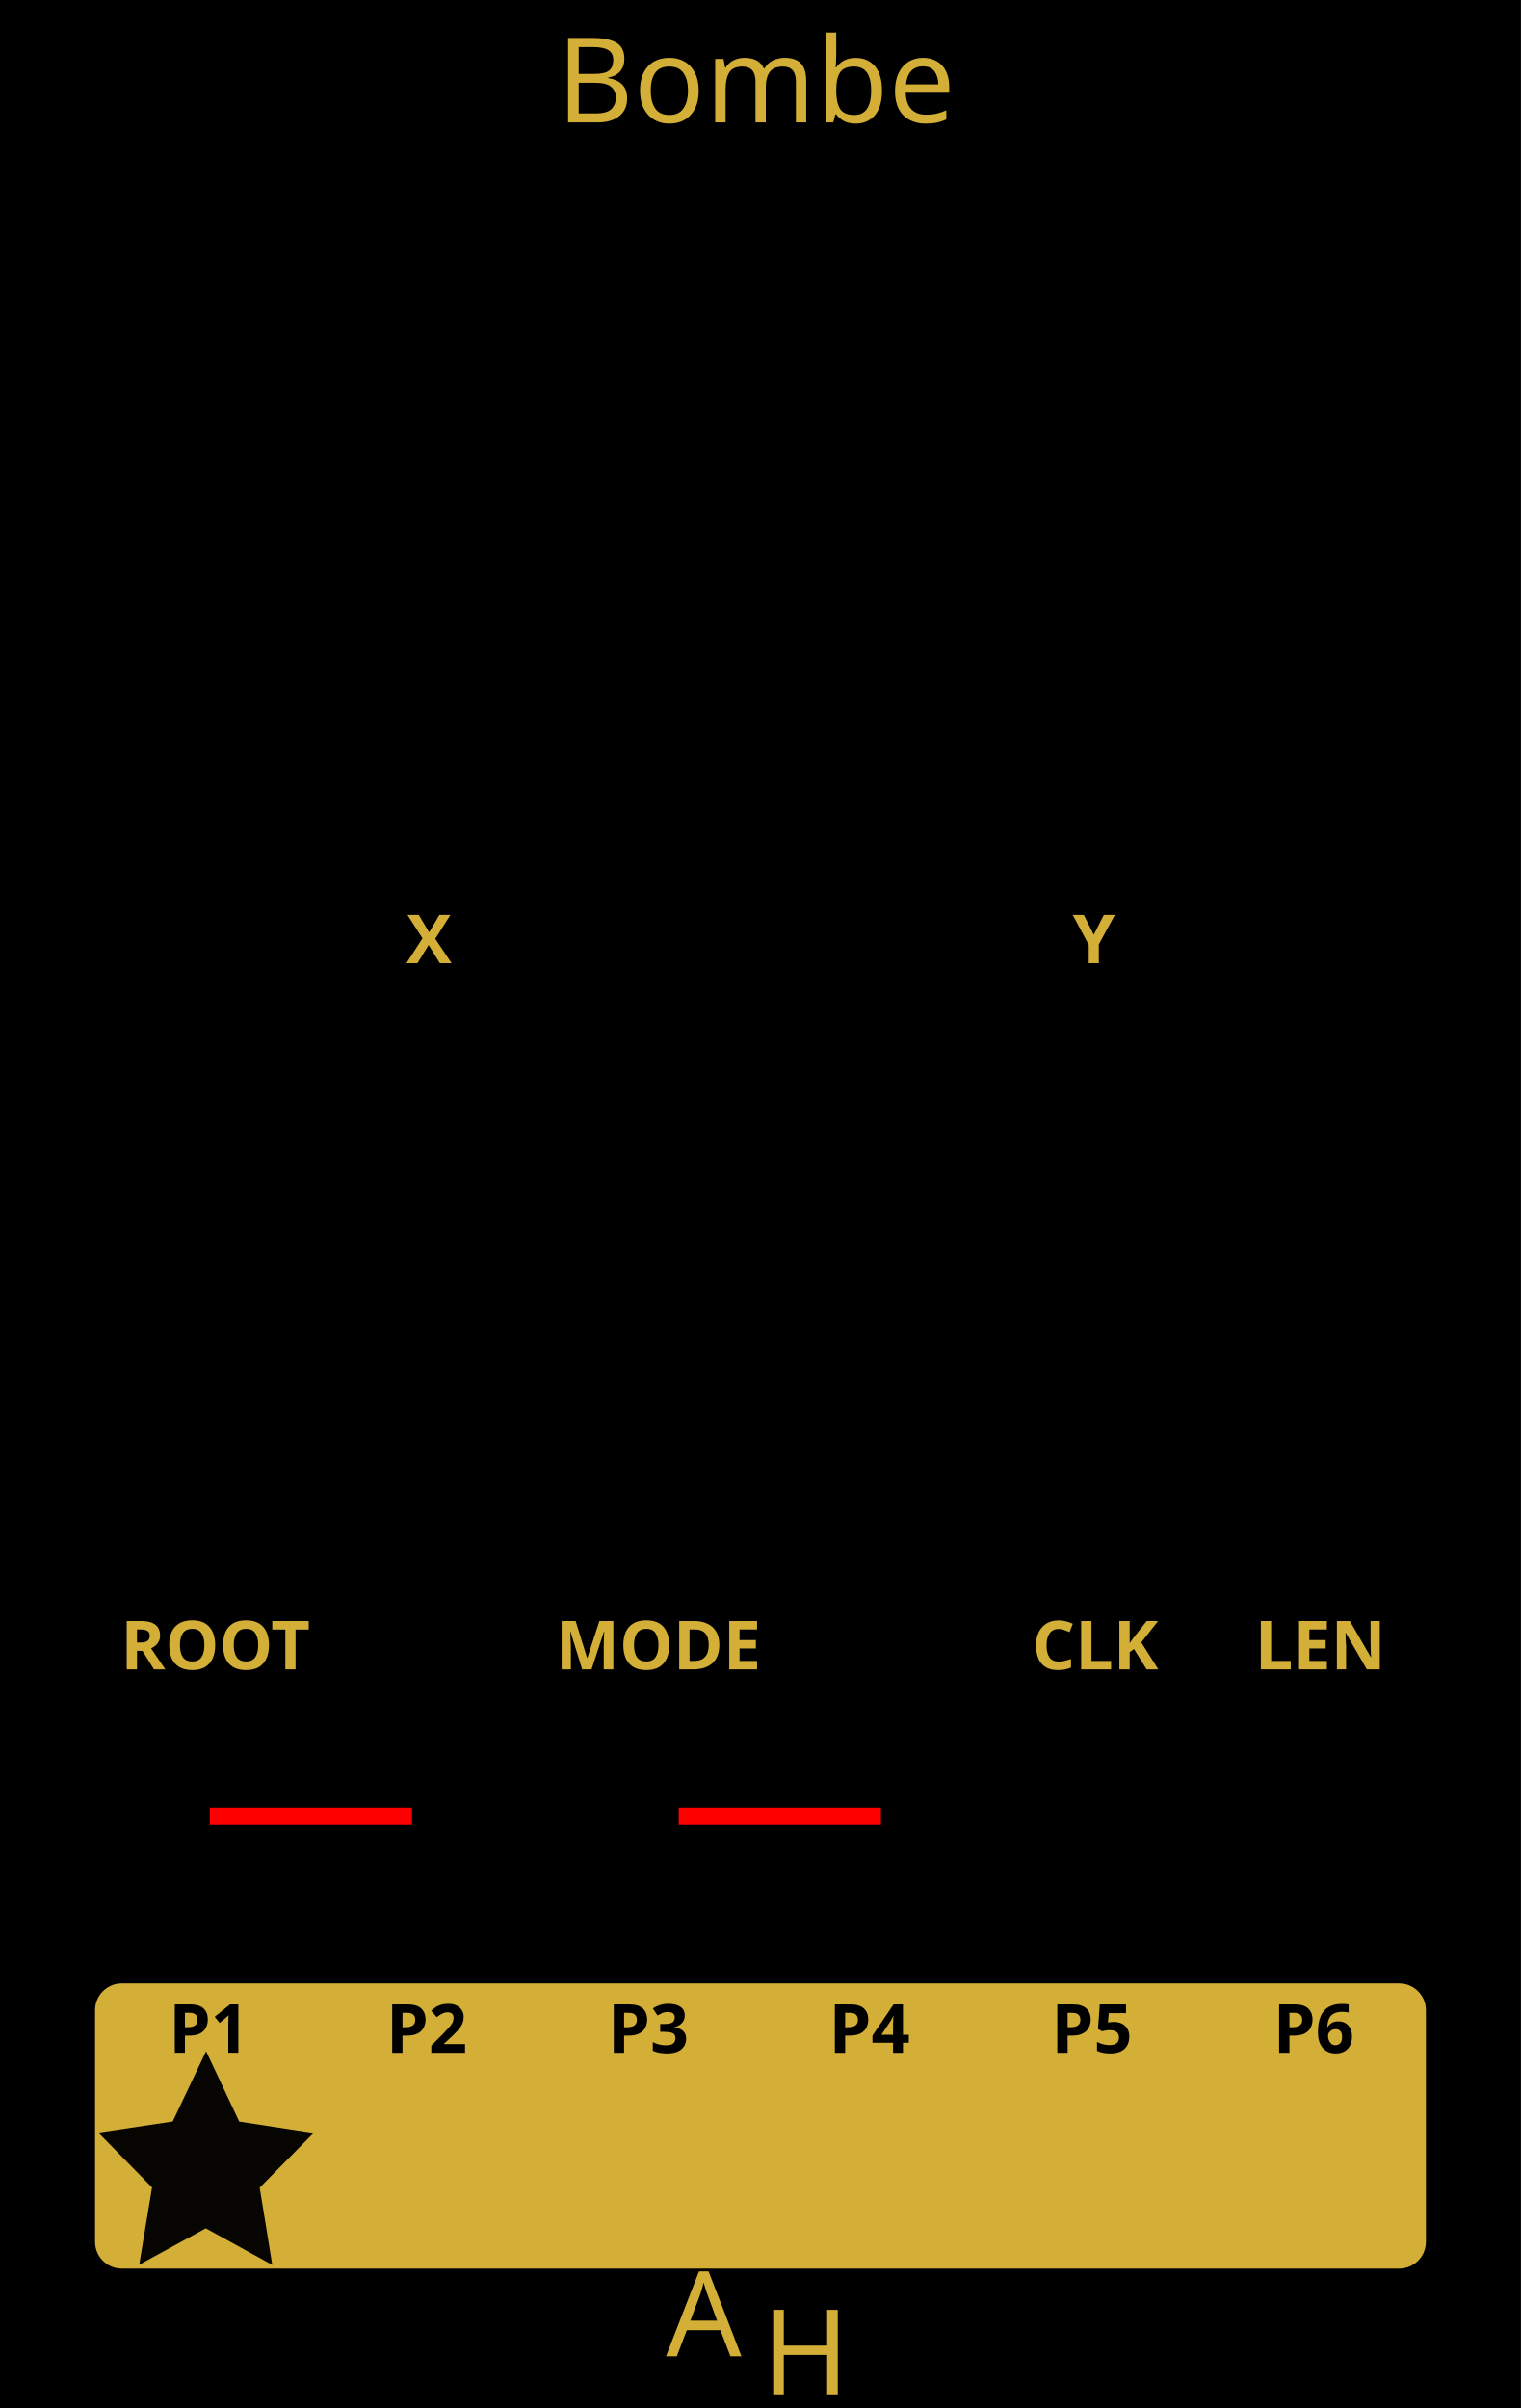
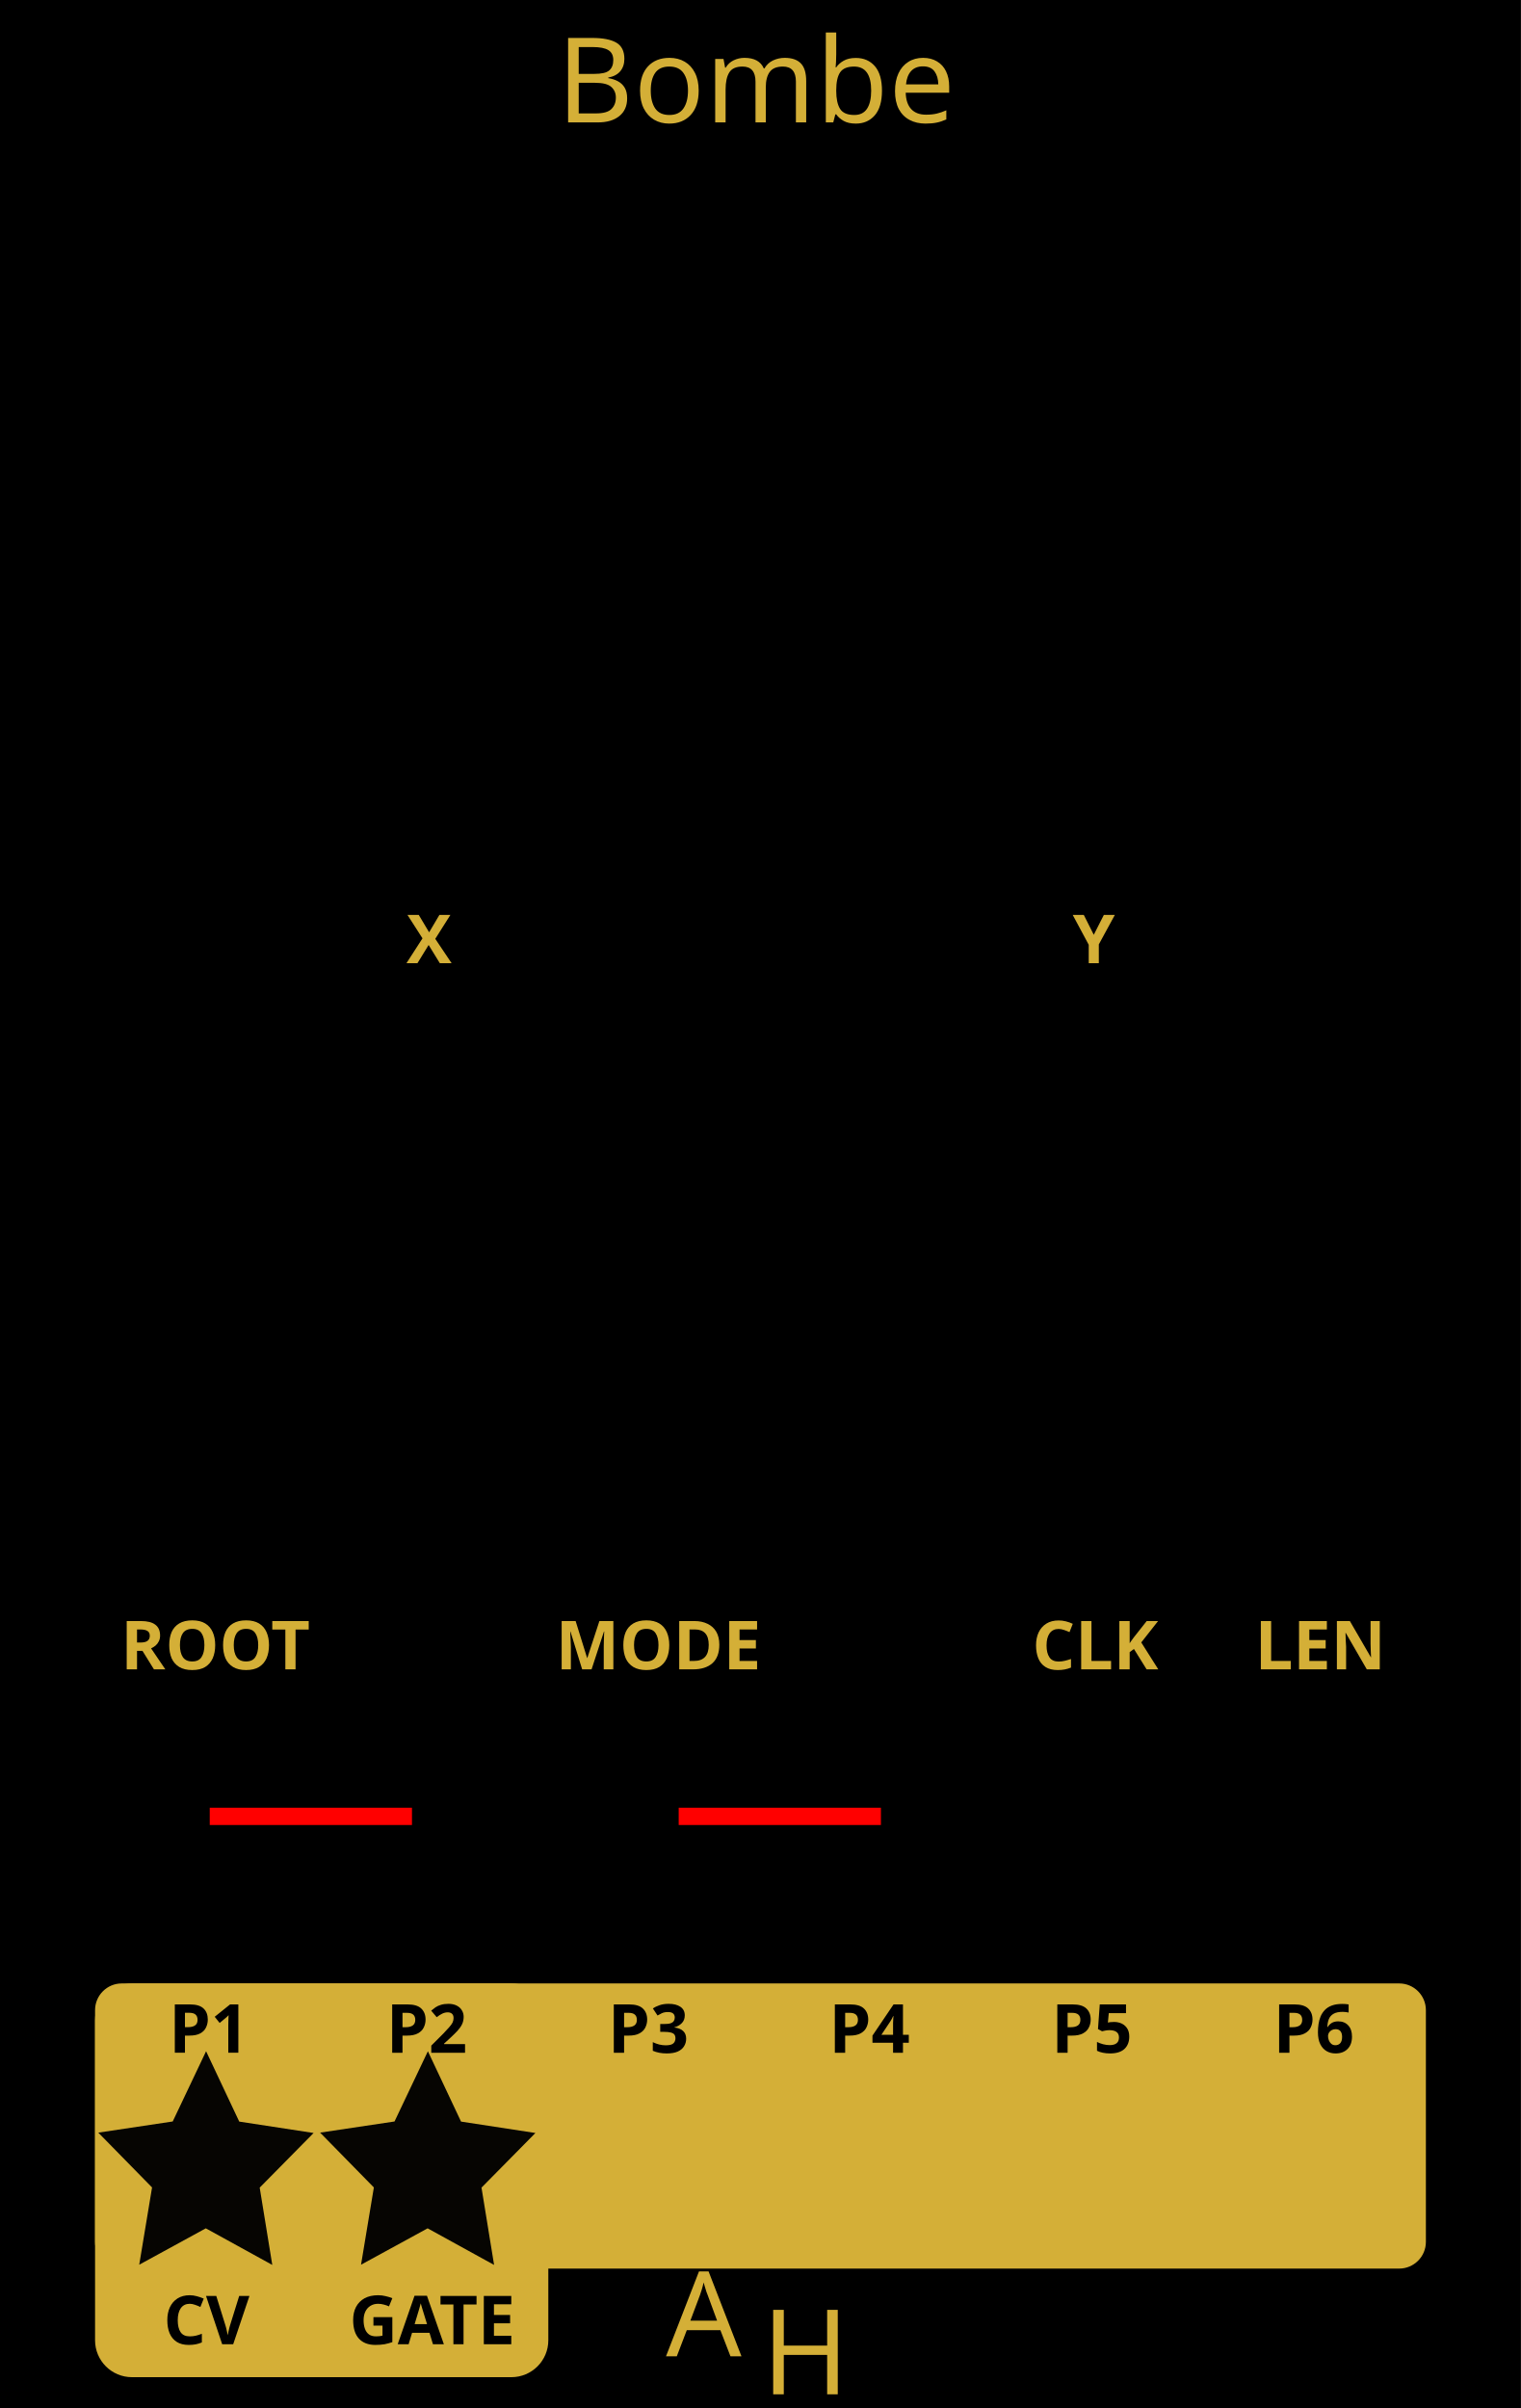
<svg xmlns="http://www.w3.org/2000/svg" xmlns:ns1="http://www.openswatchbook.org/uri/2009/osb" width="240" height="380" id="svg11791" version="1.1">
  <defs id="defs3">
    <marker orient="auto" refY="0" refX="0" id="DotM" style="overflow:visible">
      <path id="path4782" d="m -2.5,-1 c 0,2.76 -2.24,5 -5,5 -2.76,0 -5,-2.24 -5,-5 0,-2.76 2.24,-5 5,-5 2.76,0 5,2.24 5,5 z" style="fill-rule:evenodd;stroke:#000000;stroke-width:1pt" transform="matrix(0.4,0,0,0.4,2.96,0.4)" />
    </marker>
    <marker orient="auto" refY="0" refX="0" id="Arrow1Sstart" style="overflow:visible">
      <path id="path4730" d="M 0,0 5,-5 -12.5,0 5,5 Z" style="fill-rule:evenodd;stroke:#000000;stroke-width:1pt" transform="matrix(0.2,0,0,0.2,1.2,0)" />
    </marker>
    <marker orient="auto" refY="0" refX="0" id="Arrow2Mend" style="overflow:visible">
      <path id="path5158" style="fill-rule:evenodd;stroke-width:0.625;stroke-linejoin:round" d="M 8.719,4.034 -2.207,0.016 8.719,-4.002 c -1.745,2.372 -1.735,5.617 -6e-7,8.035 z" transform="scale(-0.6)" />
    </marker>
    <marker orient="auto" refY="0" refX="0" id="Arrow2Mstart" style="overflow:visible">
      <path id="path5155" style="fill-rule:evenodd;stroke-width:0.625;stroke-linejoin:round" d="M 8.719,4.034 -2.207,0.016 8.719,-4.002 c -1.745,2.372 -1.735,5.617 -6e-7,8.035 z" transform="scale(0.6)" />
    </marker>
    <marker orient="auto" refY="0" refX="0" id="Arrow1Mstart" style="overflow:visible">
      <path id="path6730" d="M 0,0 5,-5 -12.5,0 5,5 Z" style="fill-rule:evenodd;stroke:#000000;stroke-width:1pt" transform="matrix(0.4,0,0,0.4,4,0)" />
    </marker>
    <marker orient="auto" refY="0" refX="0" id="TriangleOutM" style="overflow:visible">
      <path id="path6869" d="M 5.77,0 -2.88,5 V -5 Z" style="fill-rule:evenodd;stroke:#000000;stroke-width:1pt" transform="scale(0.4)" />
    </marker>
    <marker orient="auto" refY="0" refX="0" id="TriangleOutS" style="overflow:visible">
      <path id="path6872" d="M 5.77,0 -2.88,5 V -5 Z" style="fill-rule:evenodd;stroke:#000000;stroke-width:1pt" transform="scale(0.2)" />
    </marker>
    <marker orient="auto" refY="0" refX="0" id="SquareL" style="overflow:visible">
      <path id="path7539" d="M -5,-5 V 5 H 5 V -5 Z" style="fill-rule:evenodd;stroke:#000000;stroke-width:1pt" transform="scale(0.8)" />
    </marker>
    <marker orient="auto" refY="0" refX="0" id="Arrow1Send" style="overflow:visible">
      <path id="path6739" d="M 0,0 5,-5 -12.5,0 5,5 Z" style="fill-rule:evenodd;stroke:#000000;stroke-width:1pt" transform="matrix(-0.2,0,0,-0.2,-1.2,0)" />
    </marker>
    <marker orient="auto" refY="0" refX="0" id="Arrow1Mend" style="overflow:visible">
      <path id="path6733" d="M 0,0 5,-5 -12.5,0 5,5 Z" style="fill-rule:evenodd;stroke:#000000;stroke-width:1pt" transform="matrix(-0.4,0,0,-0.4,-4,0)" />
    </marker>
    <marker orient="auto" refY="0" refX="0" id="Arrow1Lend" style="overflow:visible">
      <path id="path6727" d="M 0,0 5,-5 -12.5,0 5,5 Z" style="fill-rule:evenodd;stroke:#000000;stroke-width:1pt" transform="matrix(-0.8,0,0,-0.8,-10,0)" />
    </marker>
    <filter height="1" width="1" y="0" x="0" id="filter3998" style="color-interpolation-filters:sRGB">
      <feConvolveMatrix order="3 3" kernelMatrix="0 1 0 0 -2 0 0 1 0" in="SourceGraphic" divisor="1" targetX="1" targetY="1" preserveAlpha="true" result="result0" bias="0" id="feConvolveMatrix4000" />
    </filter>
    <filter height="1" width="1" y="0" x="0" id="filter3286" style="color-interpolation-filters:sRGB">
      <feFlood flood-color="rgb(128,128,128)" flood-opacity="0" result="result1" id="feFlood3288" />
      <feBlend result="result2" mode="normal" in2="SourceGraphic" id="feBlend3290" />
      <feComposite k4="0" k3="0" k1="0" result="result3" operator="arithmetic" k2="1" in2="SourceGraphic" id="feComposite3292" />
      <feComposite operator="in" in2="SourceGraphic" id="feComposite3294" />
    </filter>
    <clipPath clipPathUnits="userSpaceOnUse" id="clipPath6603">
      <path d="M 402,402 H 9515 V 13631 H 402 Z" id="path6605" style="clip-rule:evenodd" />
    </clipPath>
    <clipPath clipPathUnits="userSpaceOnUse" id="clipPath6613">
      <path d="M 402,402 H 9515 V 13631 H 402 Z" id="path6615" style="clip-rule:evenodd" />
    </clipPath>
    <clipPath clipPathUnits="userSpaceOnUse" id="clipPath6619">
      <path d="M 614,402 H 9303 V 6057 H 614 Z" id="path6621" style="clip-rule:evenodd" />
    </clipPath>
    <clipPath clipPathUnits="userSpaceOnUse" id="clipPath6290">
      <path d="M 402,402 H 9515 V 13631 H 402 Z" id="path6292" style="clip-rule:evenodd" />
    </clipPath>
    <clipPath clipPathUnits="userSpaceOnUse" id="clipPath6300">
      <path d="M 402,402 H 9515 V 13631 H 402 Z" id="path6302" style="clip-rule:evenodd" />
    </clipPath>
    <clipPath clipPathUnits="userSpaceOnUse" id="clipPath6306">
      <path d="M 614,402 H 9303 V 6655 H 614 Z" id="path6308" style="clip-rule:evenodd" />
    </clipPath>
    <clipPath clipPathUnits="userSpaceOnUse" id="clipPath5977">
      <path d="M 402,402 H 9515 V 13631 H 402 Z" id="path5979" style="clip-rule:evenodd" />
    </clipPath>
    <clipPath clipPathUnits="userSpaceOnUse" id="clipPath5987">
      <path d="M 402,402 H 9515 V 13631 H 402 Z" id="path5989" style="clip-rule:evenodd" />
    </clipPath>
    <clipPath clipPathUnits="userSpaceOnUse" id="clipPath5993">
      <path d="M 614,402 H 9303 V 6645 H 614 Z" id="path5995" style="clip-rule:evenodd" />
    </clipPath>
    <clipPath clipPathUnits="userSpaceOnUse" id="clipPath5664">
      <path d="M 402,402 H 9515 V 13631 H 402 Z" id="path5666" style="clip-rule:evenodd" />
    </clipPath>
    <clipPath clipPathUnits="userSpaceOnUse" id="clipPath5674">
      <path d="M 402,402 H 9515 V 13631 H 402 Z" id="path5676" style="clip-rule:evenodd" />
    </clipPath>
    <clipPath clipPathUnits="userSpaceOnUse" id="clipPath5680">
      <path d="M 614,402 H 9303 V 6655 H 614 Z" id="path5682" style="clip-rule:evenodd" />
    </clipPath>
    <clipPath clipPathUnits="userSpaceOnUse" id="clipPath5363">
      <path d="M 402,402 H 9515 V 13631 H 402 Z" id="path5365" style="clip-rule:evenodd" />
    </clipPath>
    <clipPath clipPathUnits="userSpaceOnUse" id="clipPath5373">
      <path d="M 402,402 H 9515 V 13631 H 402 Z" id="path5375" style="clip-rule:evenodd" />
    </clipPath>
    <clipPath clipPathUnits="userSpaceOnUse" id="clipPath5379">
      <path d="M 614,402 H 9303 V 6051 H 614 Z" id="path5381" style="clip-rule:evenodd" />
    </clipPath>
    <clipPath clipPathUnits="userSpaceOnUse" id="clipPath5062">
      <path d="M 402,402 H 9515 V 13631 H 402 Z" id="path5064" style="clip-rule:evenodd" />
    </clipPath>
    <clipPath clipPathUnits="userSpaceOnUse" id="clipPath5072">
      <path d="M 402,402 H 9515 V 13631 H 402 Z" id="path5074" style="clip-rule:evenodd" />
    </clipPath>
    <clipPath clipPathUnits="userSpaceOnUse" id="clipPath5078">
      <path d="M 614,402 H 9303 V 6051 H 614 Z" id="path5080" style="clip-rule:evenodd" />
    </clipPath>
    <clipPath clipPathUnits="userSpaceOnUse" id="clipPath4761">
      <path d="M 402,402 H 9515 V 13631 H 402 Z" id="path4763" style="clip-rule:evenodd" />
    </clipPath>
    <clipPath clipPathUnits="userSpaceOnUse" id="clipPath4771">
      <path d="M 402,402 H 9515 V 13631 H 402 Z" id="path4773" style="clip-rule:evenodd" />
    </clipPath>
    <clipPath clipPathUnits="userSpaceOnUse" id="clipPath4777">
      <path d="M 614,402 H 9303 V 6051 H 614 Z" id="path4779" style="clip-rule:evenodd" />
    </clipPath>
    <clipPath clipPathUnits="userSpaceOnUse" id="clipPath4159">
      <path d="M 402,402 H 9515 V 13631 H 402 Z" id="path4161" style="clip-rule:evenodd" />
    </clipPath>
    <clipPath clipPathUnits="userSpaceOnUse" id="clipPath4169">
      <path d="M 402,402 H 9515 V 13631 H 402 Z" id="path4171" style="clip-rule:evenodd" />
    </clipPath>
    <clipPath clipPathUnits="userSpaceOnUse" id="clipPath4175">
      <path d="M 614,402 H 9303 V 6051 H 614 Z" id="path4177" style="clip-rule:evenodd" />
    </clipPath>
    <linearGradient ns1:paint="solid" id="linearGradient8170">
      <stop id="stop8172" offset="0" style="stop-color:#000000;stop-opacity:1;" />
    </linearGradient>
    <filter height="1" width="1" y="0" x="0" id="filter3998-0" style="color-interpolation-filters:sRGB">
      <feConvolveMatrix order="3 3" kernelMatrix="0 1 0 0 -2 0 0 1 0" in="SourceGraphic" divisor="1" targetX="1" targetY="1" preserveAlpha="true" result="result0" bias="0" id="feConvolveMatrix4000-2" />
    </filter>
    <filter height="1" width="1" y="0" x="0" id="filter3286-2" style="color-interpolation-filters:sRGB">
      <feFlood flood-color="rgb(128,128,128)" flood-opacity="0" result="result1" id="feFlood3288-2" />
      <feBlend result="result2" mode="normal" in2="SourceGraphic" id="feBlend3290-7" />
      <feComposite k4="0" k3="0" k1="0" result="result3" operator="arithmetic" k2="1" in2="SourceGraphic" id="feComposite3292-9" />
      <feComposite operator="in" in2="SourceGraphic" id="feComposite3294-7" />
    </filter>
    <clipPath clipPathUnits="userSpaceOnUse" id="clipPath6603-6">
      <path d="M 402,402 H 9515 V 13631 H 402 Z" id="path6605-9" style="clip-rule:evenodd" />
    </clipPath>
    <clipPath clipPathUnits="userSpaceOnUse" id="clipPath6613-4">
      <path d="M 402,402 H 9515 V 13631 H 402 Z" id="path6615-8" style="clip-rule:evenodd" />
    </clipPath>
    <clipPath clipPathUnits="userSpaceOnUse" id="clipPath6619-1">
      <path d="M 614,402 H 9303 V 6057 H 614 Z" id="path6621-7" style="clip-rule:evenodd" />
    </clipPath>
    <clipPath clipPathUnits="userSpaceOnUse" id="clipPath6290-7">
      <path d="M 402,402 H 9515 V 13631 H 402 Z" id="path6292-5" style="clip-rule:evenodd" />
    </clipPath>
    <clipPath clipPathUnits="userSpaceOnUse" id="clipPath6300-0">
      <path d="M 402,402 H 9515 V 13631 H 402 Z" id="path6302-9" style="clip-rule:evenodd" />
    </clipPath>
    <clipPath clipPathUnits="userSpaceOnUse" id="clipPath6306-6">
      <path d="M 614,402 H 9303 V 6655 H 614 Z" id="path6308-7" style="clip-rule:evenodd" />
    </clipPath>
    <clipPath clipPathUnits="userSpaceOnUse" id="clipPath5977-5">
      <path d="M 402,402 H 9515 V 13631 H 402 Z" id="path5979-9" style="clip-rule:evenodd" />
    </clipPath>
    <clipPath clipPathUnits="userSpaceOnUse" id="clipPath5987-8">
      <path d="M 402,402 H 9515 V 13631 H 402 Z" id="path5989-4" style="clip-rule:evenodd" />
    </clipPath>
    <clipPath clipPathUnits="userSpaceOnUse" id="clipPath5993-8">
      <path d="M 614,402 H 9303 V 6645 H 614 Z" id="path5995-7" style="clip-rule:evenodd" />
    </clipPath>
    <clipPath clipPathUnits="userSpaceOnUse" id="clipPath5664-9">
      <path d="M 402,402 H 9515 V 13631 H 402 Z" id="path5666-9" style="clip-rule:evenodd" />
    </clipPath>
    <clipPath clipPathUnits="userSpaceOnUse" id="clipPath5674-5">
      <path d="M 402,402 H 9515 V 13631 H 402 Z" id="path5676-5" style="clip-rule:evenodd" />
    </clipPath>
    <clipPath clipPathUnits="userSpaceOnUse" id="clipPath5680-8">
      <path d="M 614,402 H 9303 V 6655 H 614 Z" id="path5682-9" style="clip-rule:evenodd" />
    </clipPath>
    <clipPath clipPathUnits="userSpaceOnUse" id="clipPath5363-3">
      <path d="M 402,402 H 9515 V 13631 H 402 Z" id="path5365-2" style="clip-rule:evenodd" />
    </clipPath>
    <clipPath clipPathUnits="userSpaceOnUse" id="clipPath5373-7">
      <path d="M 402,402 H 9515 V 13631 H 402 Z" id="path5375-5" style="clip-rule:evenodd" />
    </clipPath>
    <clipPath clipPathUnits="userSpaceOnUse" id="clipPath5379-4">
      <path d="M 614,402 H 9303 V 6051 H 614 Z" id="path5381-8" style="clip-rule:evenodd" />
    </clipPath>
    <clipPath clipPathUnits="userSpaceOnUse" id="clipPath5062-2">
      <path d="M 402,402 H 9515 V 13631 H 402 Z" id="path5064-2" style="clip-rule:evenodd" />
    </clipPath>
    <clipPath clipPathUnits="userSpaceOnUse" id="clipPath5072-4">
      <path d="M 402,402 H 9515 V 13631 H 402 Z" id="path5074-9" style="clip-rule:evenodd" />
    </clipPath>
    <clipPath clipPathUnits="userSpaceOnUse" id="clipPath5078-8">
      <path d="M 614,402 H 9303 V 6051 H 614 Z" id="path5080-7" style="clip-rule:evenodd" />
    </clipPath>
    <clipPath clipPathUnits="userSpaceOnUse" id="clipPath4761-5">
      <path d="M 402,402 H 9515 V 13631 H 402 Z" id="path4763-2" style="clip-rule:evenodd" />
    </clipPath>
    <clipPath clipPathUnits="userSpaceOnUse" id="clipPath4771-1">
      <path d="M 402,402 H 9515 V 13631 H 402 Z" id="path4773-7" style="clip-rule:evenodd" />
    </clipPath>
    <clipPath clipPathUnits="userSpaceOnUse" id="clipPath4777-0">
      <path d="M 614,402 H 9303 V 6051 H 614 Z" id="path4779-9" style="clip-rule:evenodd" />
    </clipPath>
    <clipPath clipPathUnits="userSpaceOnUse" id="clipPath4159-1">
      <path d="M 402,402 H 9515 V 13631 H 402 Z" id="path4161-2" style="clip-rule:evenodd" />
    </clipPath>
    <clipPath clipPathUnits="userSpaceOnUse" id="clipPath4169-5">
      <path d="M 402,402 H 9515 V 13631 H 402 Z" id="path4171-5" style="clip-rule:evenodd" />
    </clipPath>
    <clipPath clipPathUnits="userSpaceOnUse" id="clipPath4175-8">
      <path d="M 614,402 H 9303 V 6051 H 614 Z" id="path4177-8" style="clip-rule:evenodd" />
    </clipPath>
    <linearGradient ns1:paint="solid" id="linearGradient8170-5">
      <stop id="stop8172-0" offset="0" style="stop-color:#000000;stop-opacity:1;" />
    </linearGradient>
    <clipPath id="clip89">
      <rect id="rect4864" height="19" width="18" x="0" y="0" />
    </clipPath>
    <clipPath id="clip90">
      <path id="path4861" d="m 0.898,0.129 h 16.25 v 17.883 h -16.25 z m 0,0" />
    </clipPath>
    <mask id="mask44">
      <g transform="matrix(0.2645833,0,0,0.2645833,89.35879,128.5777)" id="g4858" style="filter:url(#alpha)">
        <rect id="rect4856" style="fill:#000000;fill-opacity:0.15;stroke:none" height="3351.5" width="3052.87" y="0" x="0" />
      </g>
    </mask>
    <filter height="1" width="1" y="0" x="0" filterUnits="objectBoundingBox" id="alpha">
      <feColorMatrix id="feColorMatrix4149" values="0 0 0 0 1 0 0 0 0 1 0 0 0 0 1 0 0 0 1 0" in="SourceGraphic" type="matrix" />
    </filter>
    <clipPath id="clipPath17821">
      <rect id="rect17819" height="19" width="18" x="0" y="0" />
    </clipPath>
    <clipPath id="clipPath17825">
      <path id="path17823" d="m 0.898,0.129 h 16.25 v 17.883 h -16.25 z m 0,0" />
    </clipPath>
    <clipPath id="clip87">
      <rect id="rect4848" height="26" width="24" x="0" y="0" />
    </clipPath>
    <clipPath id="clip88">
      <path id="path4845" d="m 0.684,0.922 h 22.68 v 24.938 H 0.684 Z m 0,0" />
    </clipPath>
    <mask id="mask43">
      <g transform="matrix(0.2645833,0,0,0.2645833,89.35879,128.5777)" id="g4842" style="filter:url(#alpha)">
        <rect id="rect4840" style="fill:#000000;fill-opacity:0.15;stroke:none" height="3351.5" width="3052.87" y="0" x="0" />
      </g>
    </mask>
    <filter height="1" width="1" y="0" x="0" filterUnits="objectBoundingBox" id="filter17836">
      <feColorMatrix id="feColorMatrix17834" values="0 0 0 0 1 0 0 0 0 1 0 0 0 0 1 0 0 0 1 0" in="SourceGraphic" type="matrix" />
    </filter>
    <clipPath id="clipPath17840">
      <rect id="rect17838" height="26" width="24" x="0" y="0" />
    </clipPath>
    <clipPath id="clipPath17844">
      <path id="path17842" d="m 0.684,0.922 h 22.68 v 24.938 H 0.684 Z m 0,0" />
    </clipPath>
    <filter style="color-interpolation-filters:sRGB" id="filter3933-6" x="-0.014" width="1.027" y="-0.011" height="1.021">
      <feGaussianBlur stdDeviation="0.2" id="feGaussianBlur3935-4" />
    </filter>
    <filter style="color-interpolation-filters:sRGB" id="filter3933" x="-0.014" width="1.027" y="-0.011" height="1.021">
      <feGaussianBlur stdDeviation="0.2" id="feGaussianBlur3935" />
    </filter>
  </defs>
  <g id="layer2" style="display:inline" transform="translate(0.01175524,-74.38676)">
    <rect style="fill:#000000;fill-opacity:1;stroke-width:16.21" id="rect7953" width="240" height="380" x="-0.012" y="74.387" ry="0" />
    <g style="font-style:normal;font-variant:normal;font-weight:bold;font-stretch:condensed;font-size:24px;line-height:125%;font-family:Miso;-inkscape-font-specification:'Miso Bold Condensed';letter-spacing:-0.06px;word-spacing:0px;fill:#000000;fill-opacity:1;stroke:none" id="text4395" transform="matrix(0.8346288,0,0,0.8346288,-0.00194398,75.14247)" />
    <g transform="matrix(0.8346288,0,0,0.8346288,-0.00194398,76.32542)" style="font-style:normal;font-variant:normal;font-weight:normal;font-stretch:normal;font-size:16px;line-height:125%;font-family:Nasalization;-inkscape-font-specification:Nasalization;letter-spacing:0px;word-spacing:0px;fill:#000000;fill-opacity:1;stroke:none" id="text20106" />
    <g style="font-style:normal;font-variant:normal;font-weight:bold;font-stretch:condensed;font-size:14px;line-height:125%;font-family:Miso;-inkscape-font-specification:'Miso Bold Condensed';letter-spacing:-0.06px;word-spacing:0px;fill:#000000;fill-opacity:1;stroke:none" id="flowRoot7367" transform="matrix(0.8346288,0,0,0.8346288,-0.00194398,75.14247)" />
    <g transform="matrix(0.8346288,0,0,0.8346288,-0.00194398,76.32542)" style="font-style:normal;font-variant:normal;font-weight:bold;font-stretch:condensed;font-size:14px;line-height:125%;font-family:Miso;-inkscape-font-specification:'Miso Bold Condensed';letter-spacing:0px;word-spacing:0px;fill:#000000;fill-opacity:1;stroke:none" id="text10240" />
    <g style="display:inline;fill:#ffffff;fill-opacity:1" transform="matrix(0.8346288,0,0,0.8346288,-34.48847,235.1078)" id="g4020" />
    <text id="text7961" y="93.702" x="87.823" style="font-style:normal;font-weight:normal;font-size:40px;line-height:1.25;font-family:sans-serif;letter-spacing:0px;word-spacing:0px;fill:#d4af37;fill-opacity:1;stroke:none" xml:space="preserve">
      <tspan style="font-style:normal;font-variant:normal;font-weight:normal;font-stretch:normal;font-size:18.667px;font-family:'Cooper Black';-inkscape-font-specification:'Cooper Black, Normal';font-variant-ligatures:normal;font-variant-caps:normal;font-variant-numeric:normal;font-feature-settings:normal;text-align:start;writing-mode:lr-tb;text-anchor:start;fill:#d4af37;fill-opacity:1" y="93.702" x="87.823" id="tspan7959">Bombe</tspan>
    </text>
    <text xml:space="preserve" style="font-style:normal;font-weight:normal;font-size:40px;line-height:1.25;font-family:sans-serif;letter-spacing:0px;word-spacing:0px;fill:#000000;fill-opacity:1;stroke:none" x="112.307" y="441.102" id="text6045">
      <tspan id="tspan6043" x="112.307" y="477.595" />
    </text>
    <g id="g6059" transform="translate(-0.8833256,1.500498)">
      <text id="text6049" y="444.725" x="105.966" style="font-style:normal;font-weight:normal;font-size:40px;line-height:1.25;font-family:sans-serif;letter-spacing:0px;word-spacing:0px;fill:#000000;fill-opacity:1;stroke:none" xml:space="preserve">
        <tspan style="font-style:normal;font-variant:normal;font-weight:normal;font-stretch:normal;font-size:18.667px;font-family:'Cooper Black';-inkscape-font-specification:'Cooper Black, Normal';font-variant-ligatures:normal;font-variant-caps:normal;font-variant-numeric:normal;font-feature-settings:normal;text-align:start;writing-mode:lr-tb;text-anchor:start;fill:#d4af37;fill-opacity:1" y="444.725" x="105.966" id="tspan6047">A</tspan>
      </text>
      <text xml:space="preserve" style="font-style:normal;font-weight:normal;font-size:40px;line-height:1.25;font-family:sans-serif;letter-spacing:0px;word-spacing:0px;fill:#000000;fill-opacity:1;stroke:none" x="121.066" y="450.725" id="text6053">
        <tspan id="tspan6051" x="121.066" y="450.725" style="font-style:normal;font-variant:normal;font-weight:normal;font-stretch:normal;font-size:18.667px;font-family:'Cooper Black';-inkscape-font-specification:'Cooper Black, Normal';font-variant-ligatures:normal;font-variant-caps:normal;font-variant-numeric:normal;font-feature-settings:normal;text-align:start;writing-mode:lr-tb;text-anchor:start;fill:#d4af37;fill-opacity:1">H</tspan>
      </text>
    </g>
-     <rect transform="scale(1,-1)" ry="4.219" y="-432.387" x="14.988" height="45" width="210" id="rect1115" style="fill:#d4af37;fill-opacity:1;stroke-width:1.923" />
-     <text transform="scale(0.994209,1.005825)" id="text1119" y="396.018" x="26.782" style="font-style:normal;font-weight:normal;font-size:39.768px;line-height:1.25;font-family:sans-serif;letter-spacing:0px;word-spacing:0px;fill:#000000;fill-opacity:1;stroke:none;stroke-width:0.994;" xml:space="preserve">
-       <tspan style="font-style:normal;font-variant:normal;font-weight:bold;font-stretch:normal;font-size:10.605px;font-family:Eurostile;-inkscape-font-specification:'Eurostile, Bold';font-variant-ligatures:normal;font-variant-caps:normal;font-variant-numeric:normal;font-feature-settings:normal;text-align:start;writing-mode:lr-tb;text-anchor:start;fill:#000000;fill-opacity:1;stroke-width:0.994;stroke:none;" y="396.018" x="26.782" id="tspan1117">P1</tspan>
-     </text>
-     <text id="text1110" y="398.324" x="60.923" style="font-style:normal;font-weight:normal;font-size:40px;line-height:1.25;font-family:sans-serif;letter-spacing:0px;word-spacing:0px;fill:#000000;fill-opacity:1;stroke:none;" xml:space="preserve">
-       <tspan style="font-style:normal;font-variant:normal;font-weight:bold;font-stretch:normal;font-size:10.667px;font-family:Eurostile;-inkscape-font-specification:'Eurostile, Bold';font-variant-ligatures:normal;font-variant-caps:normal;font-variant-numeric:normal;font-feature-settings:normal;text-align:start;writing-mode:lr-tb;text-anchor:start;fill:#000000;fill-opacity:1;" y="398.324" x="60.923" id="tspan1108">P2</tspan>
-     </text>
-     <text id="text1116" y="398.324" x="165.874" style="font-style:normal;font-weight:normal;font-size:40px;line-height:1.25;font-family:sans-serif;letter-spacing:0px;word-spacing:0px;fill:#000000;fill-opacity:1;stroke:none;" xml:space="preserve">
-       <tspan style="font-style:normal;font-variant:normal;font-weight:bold;font-stretch:normal;font-size:10.667px;font-family:Eurostile;-inkscape-font-specification:'Eurostile, Bold';font-variant-ligatures:normal;font-variant-caps:normal;font-variant-numeric:normal;font-feature-settings:normal;text-align:start;writing-mode:lr-tb;text-anchor:start;fill:#000000;fill-opacity:1;" y="398.324" x="165.874" id="tspan1114">P5</tspan>
-     </text>
-     <text xml:space="preserve" style="font-style:normal;font-weight:normal;font-size:40px;line-height:1.25;font-family:sans-serif;letter-spacing:0px;word-spacing:0px;fill:#000000;fill-opacity:1;stroke:none;" x="130.775" y="398.324" id="text18932">
-       <tspan id="tspan18930" x="130.775" y="398.324" style="font-style:normal;font-variant:normal;font-weight:bold;font-stretch:normal;font-size:10.667px;font-family:Eurostile;-inkscape-font-specification:'Eurostile, Bold';font-variant-ligatures:normal;font-variant-caps:normal;font-variant-numeric:normal;font-feature-settings:normal;text-align:start;writing-mode:lr-tb;text-anchor:start;fill:#000000;fill-opacity:1;">P4</tspan>
-     </text>
    <text xml:space="preserve" style="font-style:normal;font-variant:normal;font-weight:normal;font-stretch:normal;font-size:40px;line-height:1.25;font-family:Eurostile;-inkscape-font-specification:Eurostile;letter-spacing:0px;word-spacing:0px;fill:#000000;fill-opacity:1;stroke:none" x="-101.724" y="196.235" id="text18936">
      <tspan id="tspan18934" x="-101.724" y="231.995" />
-     </text>
-     <text id="text1135" y="398.324" x="95.889" style="font-style:normal;font-weight:normal;font-size:40px;line-height:1.25;font-family:sans-serif;letter-spacing:0px;word-spacing:0px;fill:#000000;fill-opacity:1;stroke:none;" xml:space="preserve">
-       <tspan style="font-style:normal;font-variant:normal;font-weight:bold;font-stretch:normal;font-size:10.667px;font-family:Eurostile;-inkscape-font-specification:'Eurostile, Bold';font-variant-ligatures:normal;font-variant-caps:normal;font-variant-numeric:normal;font-feature-settings:normal;text-align:start;writing-mode:lr-tb;text-anchor:start;fill:#000000;fill-opacity:1;" y="398.324" x="95.889" id="tspan1133">P3</tspan>
-     </text>
-     <text xml:space="preserve" style="font-style:normal;font-weight:normal;font-size:40px;line-height:1.25;font-family:sans-serif;letter-spacing:0px;word-spacing:0px;fill:#000000;fill-opacity:1;stroke:none;" x="200.879" y="398.324" id="text2886">
-       <tspan id="tspan2884" x="200.879" y="398.324" style="font-style:normal;font-variant:normal;font-weight:bold;font-stretch:normal;font-size:10.667px;font-family:Eurostile;-inkscape-font-specification:'Eurostile, Bold';font-variant-ligatures:normal;font-variant-caps:normal;font-variant-numeric:normal;font-feature-settings:normal;text-align:start;writing-mode:lr-tb;text-anchor:start;fill:#000000;fill-opacity:1;">P6</tspan>
    </text>
    <text xml:space="preserve" style="font-style:normal;font-weight:normal;font-size:37.333px;line-height:1.25;font-family:sans-serif;letter-spacing:0px;word-spacing:0px;fill:#d4af37;fill-opacity:1;stroke:none" x="40.735" y="207.953" id="text22752">
      <tspan id="tspan22750" x="40.735" y="242.013" />
    </text>
    <text xml:space="preserve" style="font-style:normal;font-weight:normal;font-size:37.333px;line-height:1.25;font-family:sans-serif;letter-spacing:0px;word-spacing:0px;fill:#000000;fill-opacity:1;stroke:none" x="70.716" y="348.295" id="text22756">
      <tspan id="tspan22754" x="70.716" y="382.355" style="fill:#d4af37;fill-opacity:1" />
    </text>
    <flowRoot xml:space="preserve" id="flowRoot1122" style="fill:black;fill-opacity:1;stroke:none;font-family:sans-serif;font-style:normal;font-weight:normal;font-size:37.333px;line-height:1.25;letter-spacing:0px;word-spacing:0px">
      <flowRegion id="flowRegion1124">
        <rect id="rect1126" width="366.836" height="465.127" x="-64.503" y="-35.543" />
      </flowRegion>
      <flowPara id="flowPara1128" />
    </flowRoot>
    <rect style="display:inline;fill:#000000;fill-opacity:1;stroke-width:0.785" id="rect10536" width="35" height="45" x="189.988" y="-371.887" ry="4.219" transform="scale(1,-1)" />
    <rect transform="matrix(0.9735888,0,0,-0.9791147,8.943292,-51.93945)" ry="4.219" y="-432.387" x="150.488" height="45" width="35" id="rect10538" style="display:inline;fill:#000000;fill-opacity:1;stroke-width:0.785;filter:url(#filter3933-6)" />
    <rect style="display:inline;fill:#000000;fill-opacity:1;stroke-width:0.785" id="rect10540" width="35" height="45" x="49.988" y="-371.887" ry="4.219" transform="scale(1,-1)" />
    <rect transform="scale(1,-1)" ry="4.219" y="-371.887" x="84.988" height="45" width="35" id="rect11947" style="display:inline;fill:#000000;fill-opacity:1;stroke-width:0.785" />
    <text id="text10544" y="337.824" x="197.991" style="font-style:normal;font-weight:normal;font-size:40px;line-height:1.25;font-family:sans-serif;letter-spacing:0px;word-spacing:0px;display:inline;fill:#d4af37;fill-opacity:1;stroke:none" xml:space="preserve">
      <tspan style="font-style:normal;font-variant:normal;font-weight:bold;font-stretch:normal;font-size:10.667px;font-family:Eurostile;-inkscape-font-specification:'Eurostile, Bold';font-variant-ligatures:normal;font-variant-caps:normal;font-variant-numeric:normal;font-feature-settings:normal;text-align:start;writing-mode:lr-tb;text-anchor:start;fill:#d4af37;fill-opacity:1" y="337.824" x="197.991" id="tspan10542">LEN</tspan>
    </text>
    <rect transform="scale(1,-1)" ry="4.219" y="-371.887" x="14.988" height="45" width="35" id="rect10546" style="display:inline;fill:#000000;fill-opacity:1;stroke-width:0.785" />
    <text xml:space="preserve" style="font-style:normal;font-weight:normal;font-size:40px;line-height:1.25;font-family:sans-serif;letter-spacing:0px;word-spacing:0px;display:inline;fill:#d4af37;fill-opacity:1;stroke:none" x="19.03" y="337.824" id="text10554">
      <tspan id="tspan10552" x="19.03" y="337.824" style="font-style:normal;font-variant:normal;font-weight:bold;font-stretch:normal;font-size:10.667px;font-family:Eurostile;-inkscape-font-specification:'Eurostile, Bold';font-variant-ligatures:normal;font-variant-caps:normal;font-variant-numeric:normal;font-feature-settings:normal;text-align:start;writing-mode:lr-tb;text-anchor:start;fill:#d4af37;fill-opacity:1">ROOT</tspan>
    </text>
    <text id="text10558" y="337.824" x="87.663" style="font-style:normal;font-weight:normal;font-size:40px;line-height:1.25;font-family:sans-serif;letter-spacing:0px;word-spacing:0px;display:inline;fill:#d4af37;fill-opacity:1;stroke:none" xml:space="preserve">
      <tspan style="font-style:normal;font-variant:normal;font-weight:bold;font-stretch:normal;font-size:10.667px;font-family:Eurostile;-inkscape-font-specification:'Eurostile, Bold';font-variant-ligatures:normal;font-variant-caps:normal;font-variant-numeric:normal;font-feature-settings:normal;text-align:start;writing-mode:lr-tb;text-anchor:start;fill:#d4af37;fill-opacity:1" y="337.824" x="87.663" id="tspan10556">MODE</tspan>
    </text>
    <rect style="display:inline;fill:#000000;fill-opacity:1;stroke-width:0.785;filter:url(#filter3933-6)" id="rect1129" width="35" height="45" x="150.488" y="-432.387" ry="4.219" transform="matrix(0.9735918,0,0,-0.978887,-26.05856,-51.84096)" />
    <text xml:space="preserve" style="font-style:normal;font-weight:normal;font-size:40px;line-height:1.25;font-family:sans-serif;letter-spacing:0px;word-spacing:0px;display:inline;fill:#d4af37;fill-opacity:1;stroke:none" x="162.849" y="337.824" id="text1150">
      <tspan id="tspan1148" x="162.849" y="337.824" style="font-style:normal;font-variant:normal;font-weight:bold;font-stretch:normal;font-size:10.667px;font-family:Eurostile;-inkscape-font-specification:'Eurostile, Bold';font-variant-ligatures:normal;font-variant-caps:normal;font-variant-numeric:normal;font-feature-settings:normal;text-align:start;writing-mode:lr-tb;text-anchor:start;fill:#d4af37;fill-opacity:1">CLK</tspan>
    </text>
    <rect style="display:inline;opacity:1;fill:#ff0000;fill-opacity:1;stroke:none;stroke-width:0.812;stroke-linejoin:round;stroke-miterlimit:4;stroke-dasharray:none;stroke-opacity:1" id="rect1152" width="31.913" height="2.728" x="107.083" y="359.659" />
    <rect y="359.659" x="33.083" height="2.728" width="31.913" id="rect2805" style="display:inline;opacity:1;fill:#ff0000;fill-opacity:1;stroke:none;stroke-width:0.812;stroke-linejoin:round;stroke-miterlimit:4;stroke-dasharray:none;stroke-opacity:1" />
    <rect transform="scale(1,-1)" ry="4.219" y="-315.887" x="189.988" height="45" width="35" id="rect4098" style="display:inline;fill:#000000;fill-opacity:1;stroke-width:0.785" />
    <rect style="display:inline;fill:#000000;fill-opacity:1;stroke-width:0.785;filter:url(#filter3933)" id="rect4100" width="35" height="45" x="150.488" y="-432.387" ry="4.219" transform="matrix(0.9735888,0,0,-0.9791147,8.943291,-107.9394)" />
    <rect transform="scale(1,-1)" ry="4.219" y="-315.887" x="49.988" height="45" width="35" id="rect4102" style="display:inline;fill:#000000;fill-opacity:1;stroke-width:0.785" />
    <rect style="display:inline;fill:#000000;fill-opacity:1;stroke-width:0.785" id="rect4104" width="35" height="45" x="84.988" y="-315.887" ry="4.219" transform="scale(1,-1)" />
    <text xml:space="preserve" style="font-style:normal;font-weight:normal;font-size:40px;line-height:1.25;font-family:sans-serif;letter-spacing:0px;word-spacing:0px;display:inline;fill:#d4af37;fill-opacity:1;stroke:none" x="169.253" y="226.387" id="text4108">
      <tspan id="tspan4106" x="169.253" y="226.387" style="font-style:normal;font-variant:normal;font-weight:bold;font-stretch:normal;font-size:10.667px;font-family:Eurostile;-inkscape-font-specification:'Eurostile, Bold';font-variant-ligatures:normal;font-variant-caps:normal;font-variant-numeric:normal;font-feature-settings:normal;text-align:start;writing-mode:lr-tb;text-anchor:start;fill:#d4af37;fill-opacity:1">Y</tspan>
    </text>
    <rect style="display:inline;fill:#000000;fill-opacity:1;stroke-width:0.785" id="rect4110" width="35" height="45" x="14.988" y="-315.887" ry="4.219" transform="scale(1,-1)" />
    <text xml:space="preserve" style="font-style:normal;font-weight:normal;font-size:40px;line-height:1.25;font-family:sans-serif;letter-spacing:0px;word-spacing:0px;display:inline;fill:#d4af37;fill-opacity:1;stroke:none" x="64.126" y="226.387" id="text4118">
      <tspan id="tspan4116" x="64.126" y="226.387" style="font-style:normal;font-variant:normal;font-weight:bold;font-stretch:normal;font-size:10.667px;font-family:Eurostile;-inkscape-font-specification:'Eurostile, Bold';font-variant-ligatures:normal;font-variant-caps:normal;font-variant-numeric:normal;font-feature-settings:normal;text-align:start;writing-mode:lr-tb;text-anchor:start;fill:#d4af37;fill-opacity:1">X</tspan>
    </text>
    <rect transform="matrix(0.9735918,0,0,-0.978887,-26.05856,-107.841)" ry="4.219" y="-432.387" x="150.488" height="45" width="35" id="rect4120" style="display:inline;fill:#000000;fill-opacity:1;stroke-width:0.785;filter:url(#filter3933)" />
    <text id="text4124" y="281.824" x="125.462" style="font-style:normal;font-weight:normal;font-size:40px;line-height:1.25;font-family:sans-serif;letter-spacing:0px;word-spacing:0px;display:inline;fill:#d4af37;fill-opacity:1;stroke:none" xml:space="preserve">
      <tspan style="font-style:normal;font-variant:normal;font-weight:bold;font-stretch:normal;font-size:10.667px;font-family:Eurostile;-inkscape-font-specification:'Eurostile, Bold';font-variant-ligatures:normal;font-variant-caps:normal;font-variant-numeric:normal;font-feature-settings:normal;text-align:start;writing-mode:lr-tb;text-anchor:start;fill:#000000;fill-opacity:1" y="281.824" x="125.462" id="tspan4122">P. ST</tspan>
    </text>
-     <path style="display:inline;opacity:0.97;fill:#000000;fill-opacity:1;stroke:none;stroke-width:0.5;stroke-miterlimit:4;stroke-dasharray:none;stroke-opacity:1" id="path1433" d="m 76.627,232.541 -3.138,9.254 5.844,7.831 -9.77,-0.125 -5.642,7.978 -2.9,-9.331 -9.331,-2.9 7.978,-5.642 -0.125,-9.77 7.831,5.844 z" transform="matrix(1.080672,0.5766521,-0.552785,1.127332,95.21053,104.6491)" />
+     <g id="g4666">
+       <rect transform="scale(1,-1)" ry="5.825" y="-449.523" x="14.988" height="62.136" width="71.523" id="rect4634" style="fill:#d4af37;fill-opacity:1;stroke-width:1.319" />
+       <rect style="fill:#d4af37;fill-opacity:1;stroke-width:1.923" id="rect1115" width="210" height="45" x="14.988" y="-432.387" ry="4.219" transform="scale(1,-1)" />
+       <text xml:space="preserve" style="font-style:normal;font-weight:normal;font-size:39.768px;line-height:1.25;font-family:sans-serif;letter-spacing:0px;word-spacing:0px;fill:#000000;fill-opacity:1;stroke:none;stroke-width:0.994;" x="26.782" y="396.018" id="text1119" transform="scale(0.994209,1.005825)">
+         <tspan id="tspan1117" x="26.782" y="396.018" style="font-style:normal;font-variant:normal;font-weight:bold;font-stretch:normal;font-size:10.605px;font-family:Eurostile;-inkscape-font-specification:'Eurostile, Bold';font-variant-ligatures:normal;font-variant-caps:normal;font-variant-numeric:normal;font-feature-settings:normal;text-align:start;writing-mode:lr-tb;text-anchor:start;fill:#000000;fill-opacity:1;stroke-width:0.994;stroke:none;">P1</tspan>
+       </text>
+       <text xml:space="preserve" style="font-style:normal;font-weight:normal;font-size:40px;line-height:1.25;font-family:sans-serif;letter-spacing:0px;word-spacing:0px;fill:#000000;fill-opacity:1;stroke:none;" x="60.923" y="398.324" id="text1110">
+         <tspan id="tspan1108" x="60.923" y="398.324" style="font-style:normal;font-variant:normal;font-weight:bold;font-stretch:normal;font-size:10.667px;font-family:Eurostile;-inkscape-font-specification:'Eurostile, Bold';font-variant-ligatures:normal;font-variant-caps:normal;font-variant-numeric:normal;font-feature-settings:normal;text-align:start;writing-mode:lr-tb;text-anchor:start;fill:#000000;fill-opacity:1;">P2</tspan>
+       </text>
+       <text xml:space="preserve" style="font-style:normal;font-weight:normal;font-size:40px;line-height:1.25;font-family:sans-serif;letter-spacing:0px;word-spacing:0px;fill:#000000;fill-opacity:1;stroke:none;" x="165.874" y="398.324" id="text1116">
+         <tspan id="tspan1114" x="165.874" y="398.324" style="font-style:normal;font-variant:normal;font-weight:bold;font-stretch:normal;font-size:10.667px;font-family:Eurostile;-inkscape-font-specification:'Eurostile, Bold';font-variant-ligatures:normal;font-variant-caps:normal;font-variant-numeric:normal;font-feature-settings:normal;text-align:start;writing-mode:lr-tb;text-anchor:start;fill:#000000;fill-opacity:1;">P5</tspan>
+       </text>
+       <text id="text18932" y="398.324" x="130.775" style="font-style:normal;font-weight:normal;font-size:40px;line-height:1.25;font-family:sans-serif;letter-spacing:0px;word-spacing:0px;fill:#000000;fill-opacity:1;stroke:none;" xml:space="preserve">
+         <tspan style="font-style:normal;font-variant:normal;font-weight:bold;font-stretch:normal;font-size:10.667px;font-family:Eurostile;-inkscape-font-specification:'Eurostile, Bold';font-variant-ligatures:normal;font-variant-caps:normal;font-variant-numeric:normal;font-feature-settings:normal;text-align:start;writing-mode:lr-tb;text-anchor:start;fill:#000000;fill-opacity:1;" y="398.324" x="130.775" id="tspan18930">P4</tspan>
+       </text>
+       <text xml:space="preserve" style="font-style:normal;font-weight:normal;font-size:40px;line-height:1.25;font-family:sans-serif;letter-spacing:0px;word-spacing:0px;fill:#000000;fill-opacity:1;stroke:none;" x="95.889" y="398.324" id="text1135">
+         <tspan id="tspan1133" x="95.889" y="398.324" style="font-style:normal;font-variant:normal;font-weight:bold;font-stretch:normal;font-size:10.667px;font-family:Eurostile;-inkscape-font-specification:'Eurostile, Bold';font-variant-ligatures:normal;font-variant-caps:normal;font-variant-numeric:normal;font-feature-settings:normal;text-align:start;writing-mode:lr-tb;text-anchor:start;fill:#000000;fill-opacity:1;">P3</tspan>
+       </text>
+       <text id="text2886" y="398.324" x="200.879" style="font-style:normal;font-weight:normal;font-size:40px;line-height:1.25;font-family:sans-serif;letter-spacing:0px;word-spacing:0px;fill:#000000;fill-opacity:1;stroke:none;" xml:space="preserve">
+         <tspan style="font-style:normal;font-variant:normal;font-weight:bold;font-stretch:normal;font-size:10.667px;font-family:Eurostile;-inkscape-font-specification:'Eurostile, Bold';font-variant-ligatures:normal;font-variant-caps:normal;font-variant-numeric:normal;font-feature-settings:normal;text-align:start;writing-mode:lr-tb;text-anchor:start;fill:#000000;fill-opacity:1;" y="398.324" x="200.879" id="tspan2884">P6</tspan>
+       </text>
+       <path transform="matrix(1.080672,0.5766521,-0.552785,1.127332,95.21053,104.6491)" d="m 76.627,232.541 -3.138,9.254 5.844,7.831 -9.77,-0.125 -5.642,7.978 -2.9,-9.331 -9.331,-2.9 7.978,-5.642 -0.125,-9.77 7.831,5.844 z" id="path1433" style="display:inline;opacity:0.97;fill:#000000;fill-opacity:1;stroke:none;stroke-width:0.5;stroke-miterlimit:4;stroke-dasharray:none;stroke-opacity:1" />
+       <text transform="scale(0.994209,1.005825)" id="text4638" y="441.751" x="25.933" style="font-style:normal;font-weight:normal;font-size:39.768px;line-height:1.25;font-family:sans-serif;letter-spacing:0px;word-spacing:0px;fill:#000000;fill-opacity:1;stroke:none;stroke-width:0.994" xml:space="preserve">
+         <tspan style="font-style:normal;font-variant:normal;font-weight:bold;font-stretch:normal;font-size:10.605px;font-family:Eurostile;-inkscape-font-specification:'Eurostile, Bold';font-variant-ligatures:normal;font-variant-caps:normal;font-variant-numeric:normal;font-feature-settings:normal;text-align:start;writing-mode:lr-tb;text-anchor:start;fill:#000000;fill-opacity:1;stroke:none;stroke-width:0.994" y="441.751" x="25.933" id="tspan4636">CV</tspan>
+       </text>
+       <path style="display:inline;opacity:0.97;fill:#000000;fill-opacity:1;stroke:none;stroke-width:0.5;stroke-miterlimit:4;stroke-dasharray:none;stroke-opacity:1" id="path4640" d="m 76.627,232.541 -3.138,9.254 5.844,7.831 -9.77,-0.125 -5.642,7.978 -2.9,-9.331 -9.331,-2.9 7.978,-5.642 -0.125,-9.77 7.831,5.844 z" transform="matrix(1.080672,0.5766521,-0.552785,1.127332,130.2109,104.6491)" />
+       <text xml:space="preserve" style="font-style:normal;font-weight:normal;font-size:39.768px;line-height:1.25;font-family:sans-serif;letter-spacing:0px;word-spacing:0px;fill:#000000;fill-opacity:1;stroke:none;stroke-width:0.994" x="55.428" y="441.751" id="text4644" transform="scale(0.994209,1.005825)">
+         <tspan id="tspan4642" x="55.428" y="441.751" style="font-style:normal;font-variant:normal;font-weight:bold;font-stretch:normal;font-size:10.605px;font-family:Eurostile;-inkscape-font-specification:'Eurostile, Bold';font-variant-ligatures:normal;font-variant-caps:normal;font-variant-numeric:normal;font-feature-settings:normal;text-align:start;writing-mode:lr-tb;text-anchor:start;fill:#000000;fill-opacity:1;stroke:none;stroke-width:0.994">GATE</tspan>
+       </text>
+     </g>
  </g>
</svg>
